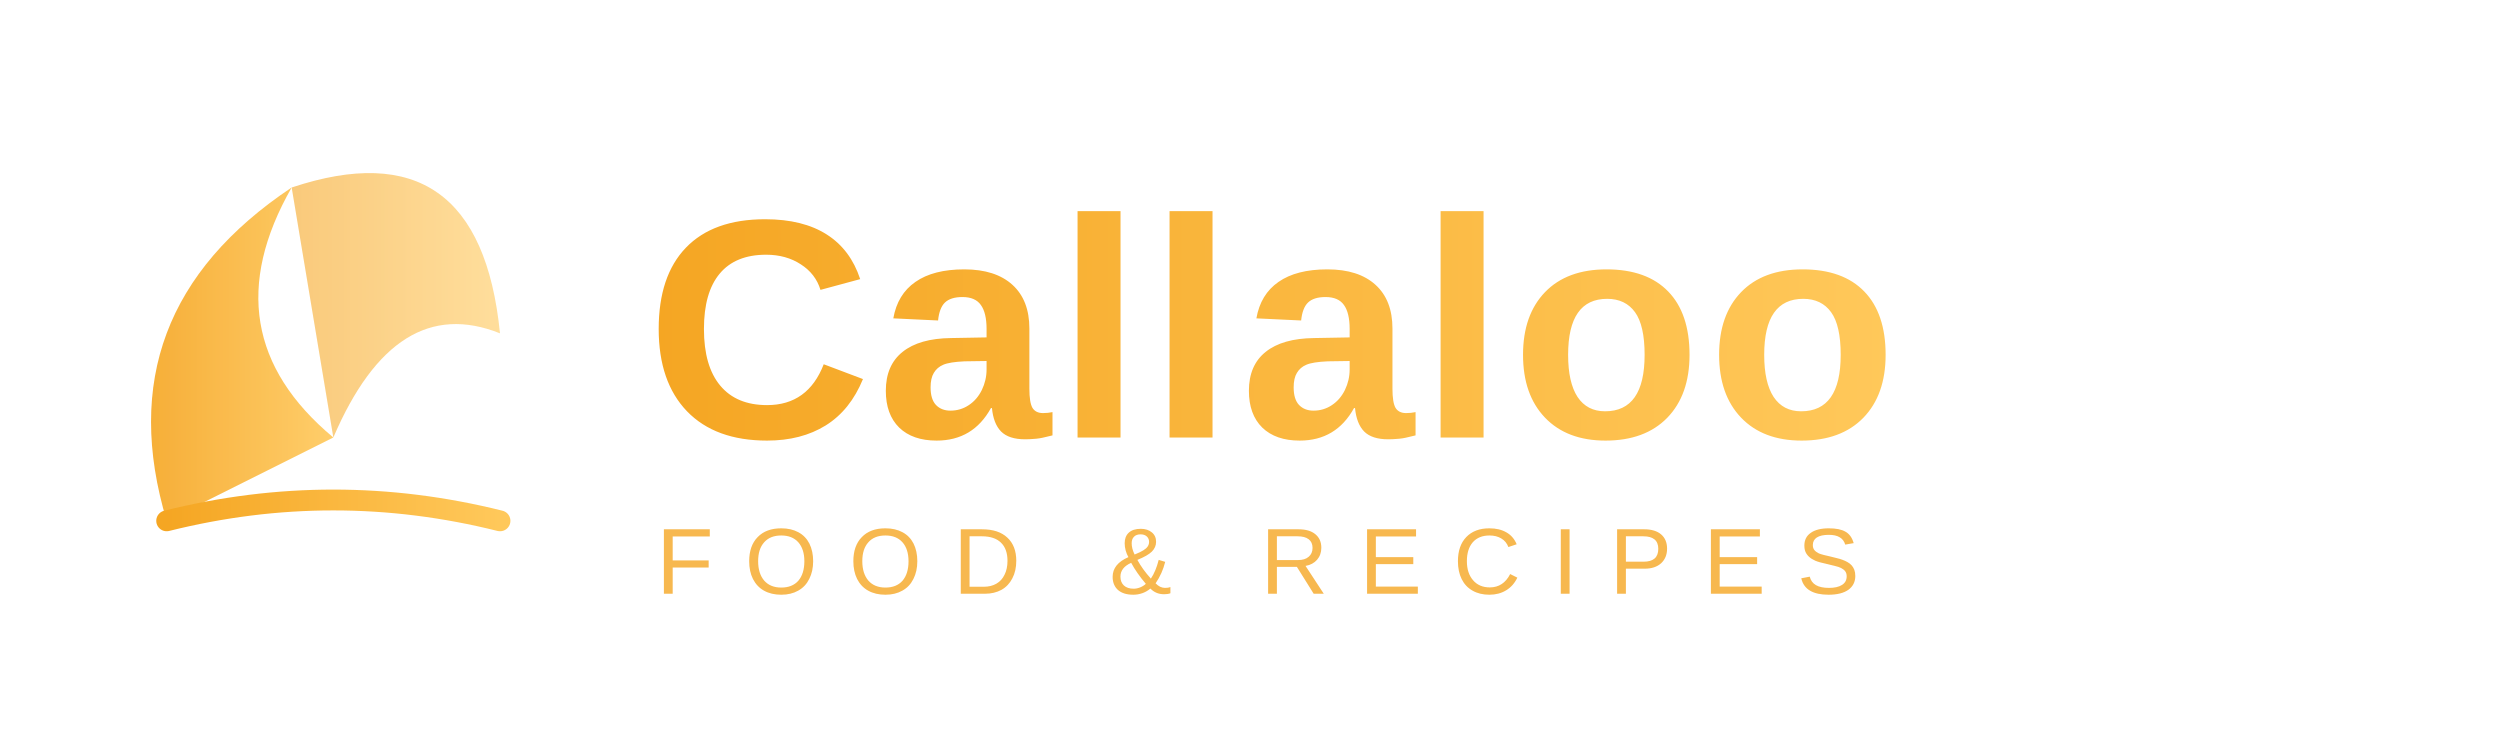
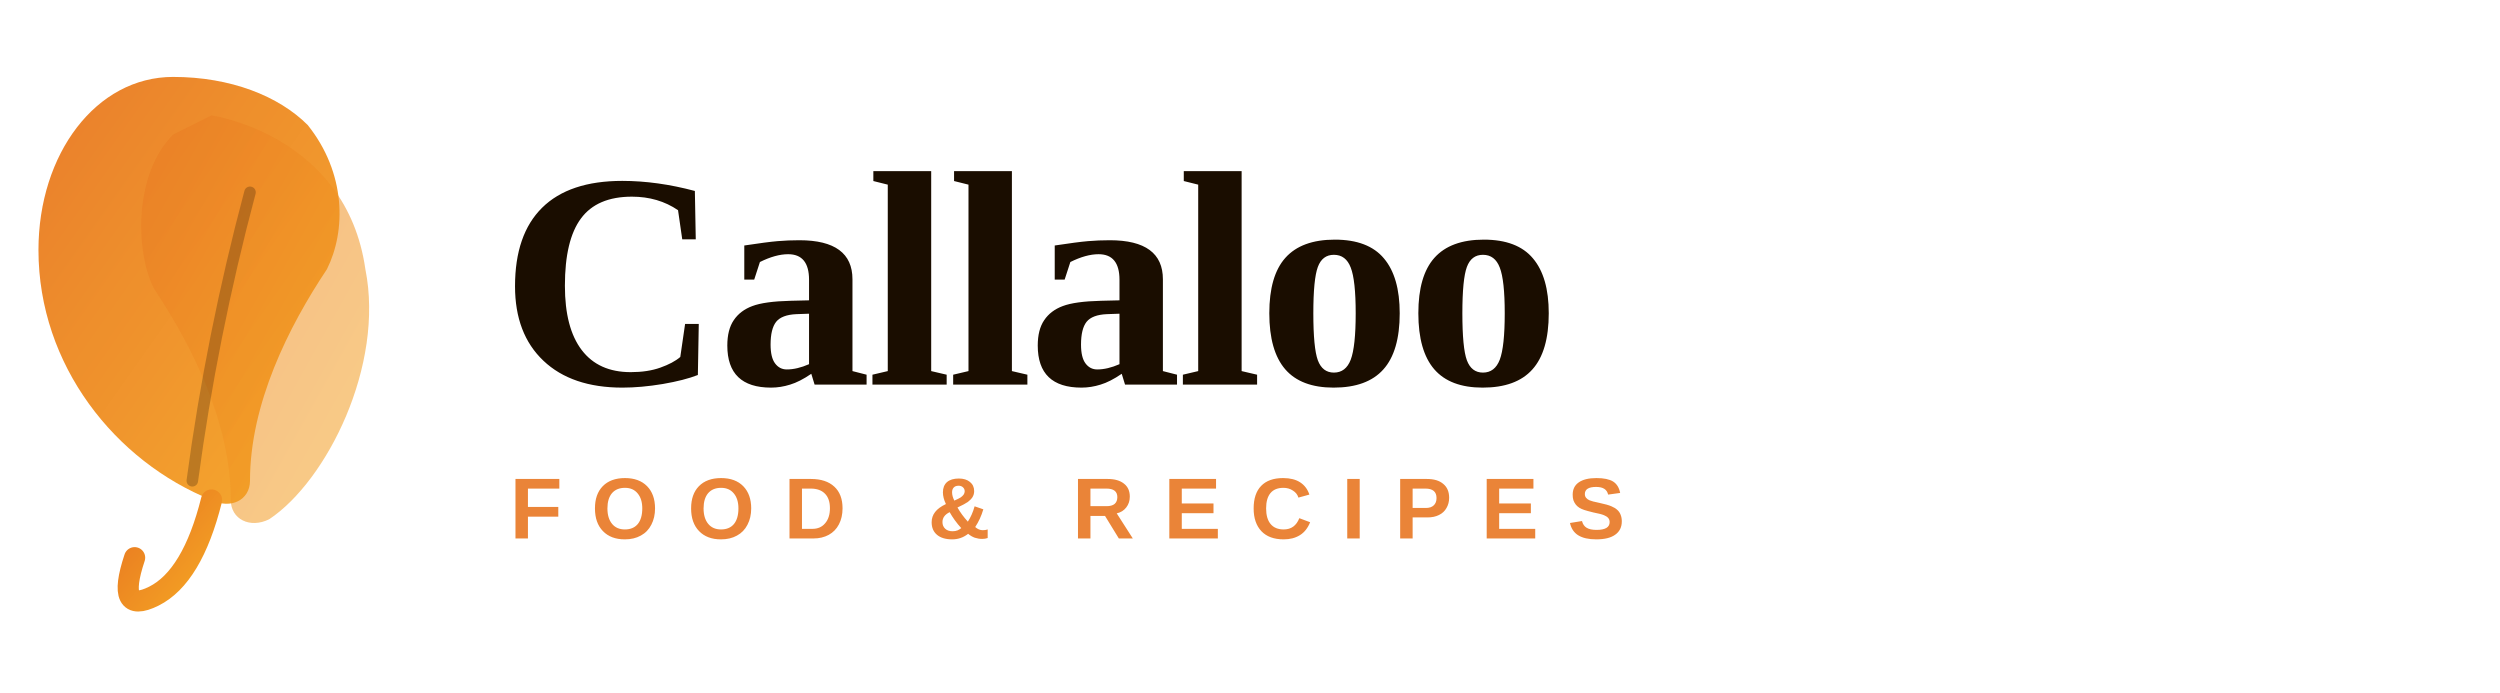
- <svg xmlns="http://www.w3.org/2000/svg" viewBox="0 0 240 70" width="240" height="70">
+ <svg xmlns="http://www.w3.org/2000/svg" viewBox="0 0 260 72" width="260" height="72">
  <defs>
-     <linearGradient id="clgrad" x1="0%" y1="0%" x2="100%" y2="0%">
-       <stop offset="0%" style="stop-color:#F5A623" />
-       <stop offset="100%" style="stop-color:#FFC85A" />
+     <linearGradient id="clg" x1="0%" y1="0%" x2="100%" y2="100%">
+       <stop offset="0%" stop-color="#E87722" />
+       <stop offset="100%" stop-color="#F5A623" />
    </linearGradient>
  </defs>
-   <path d="M16,50 Q10,30 28,18 Q20,32 32,42 Z" fill="url(#clgrad)" opacity="0.9" />
-   <path d="M28,18 Q46,12 48,32 Q38,28 32,42 Z" fill="url(#clgrad)" opacity="0.6" />
-   <path d="M16,50 Q32,46 48,50" stroke="url(#clgrad)" stroke-width="2" fill="none" stroke-linecap="round" />
-   <text x="62" y="42" font-family="Arial,sans-serif" font-weight="900" font-size="30" fill="url(#clgrad)" letter-spacing="0.5">Callaloo</text>
-   <text x="63" y="57" font-family="Arial,sans-serif" font-size="9" fill="#F5A623" letter-spacing="3" opacity="0.8">FOOD &amp; RECIPES</text>
+   <path d="M18,8 C10,8 4,16 4,26 C4,38 12,48 22,52 C24,53 26,52 26,50 C26,42 30,34 34,28 C36,24 36,18 32,13 C29,10 24,8 18,8 Z" fill="url(#clg)" opacity="0.95" />
+   <path d="M22,12 C22,12 36,14 38,28 C40,38 34,50 28,54 C26,55 24,54 24,52 C24,44 20,36 16,30 C14,26 14,18 18,14 Z" fill="url(#clg)" opacity="0.55" />
+   <path d="M20,50 Q22,35 26,20" stroke="#1A0D00" stroke-width="1.2" fill="none" stroke-linecap="round" opacity="0.25" />
+   <path d="M22,52 Q20,60 16,62 Q12,64 14,58" stroke="url(#clg)" stroke-width="2.2" fill="none" stroke-linecap="round" stroke-linejoin="round" />
+   <text x="52" y="40" font-family="Georgia, 'Times New Roman', serif" font-weight="900" font-size="32" fill="#1A0D00" letter-spacing="-0.5">Callaloo</text>
+   <text x="53" y="56" font-family="Arial, Helvetica, sans-serif" font-weight="700" font-size="9" fill="#E87722" letter-spacing="3" opacity="0.9">FOOD &amp; RECIPES</text>
</svg>
